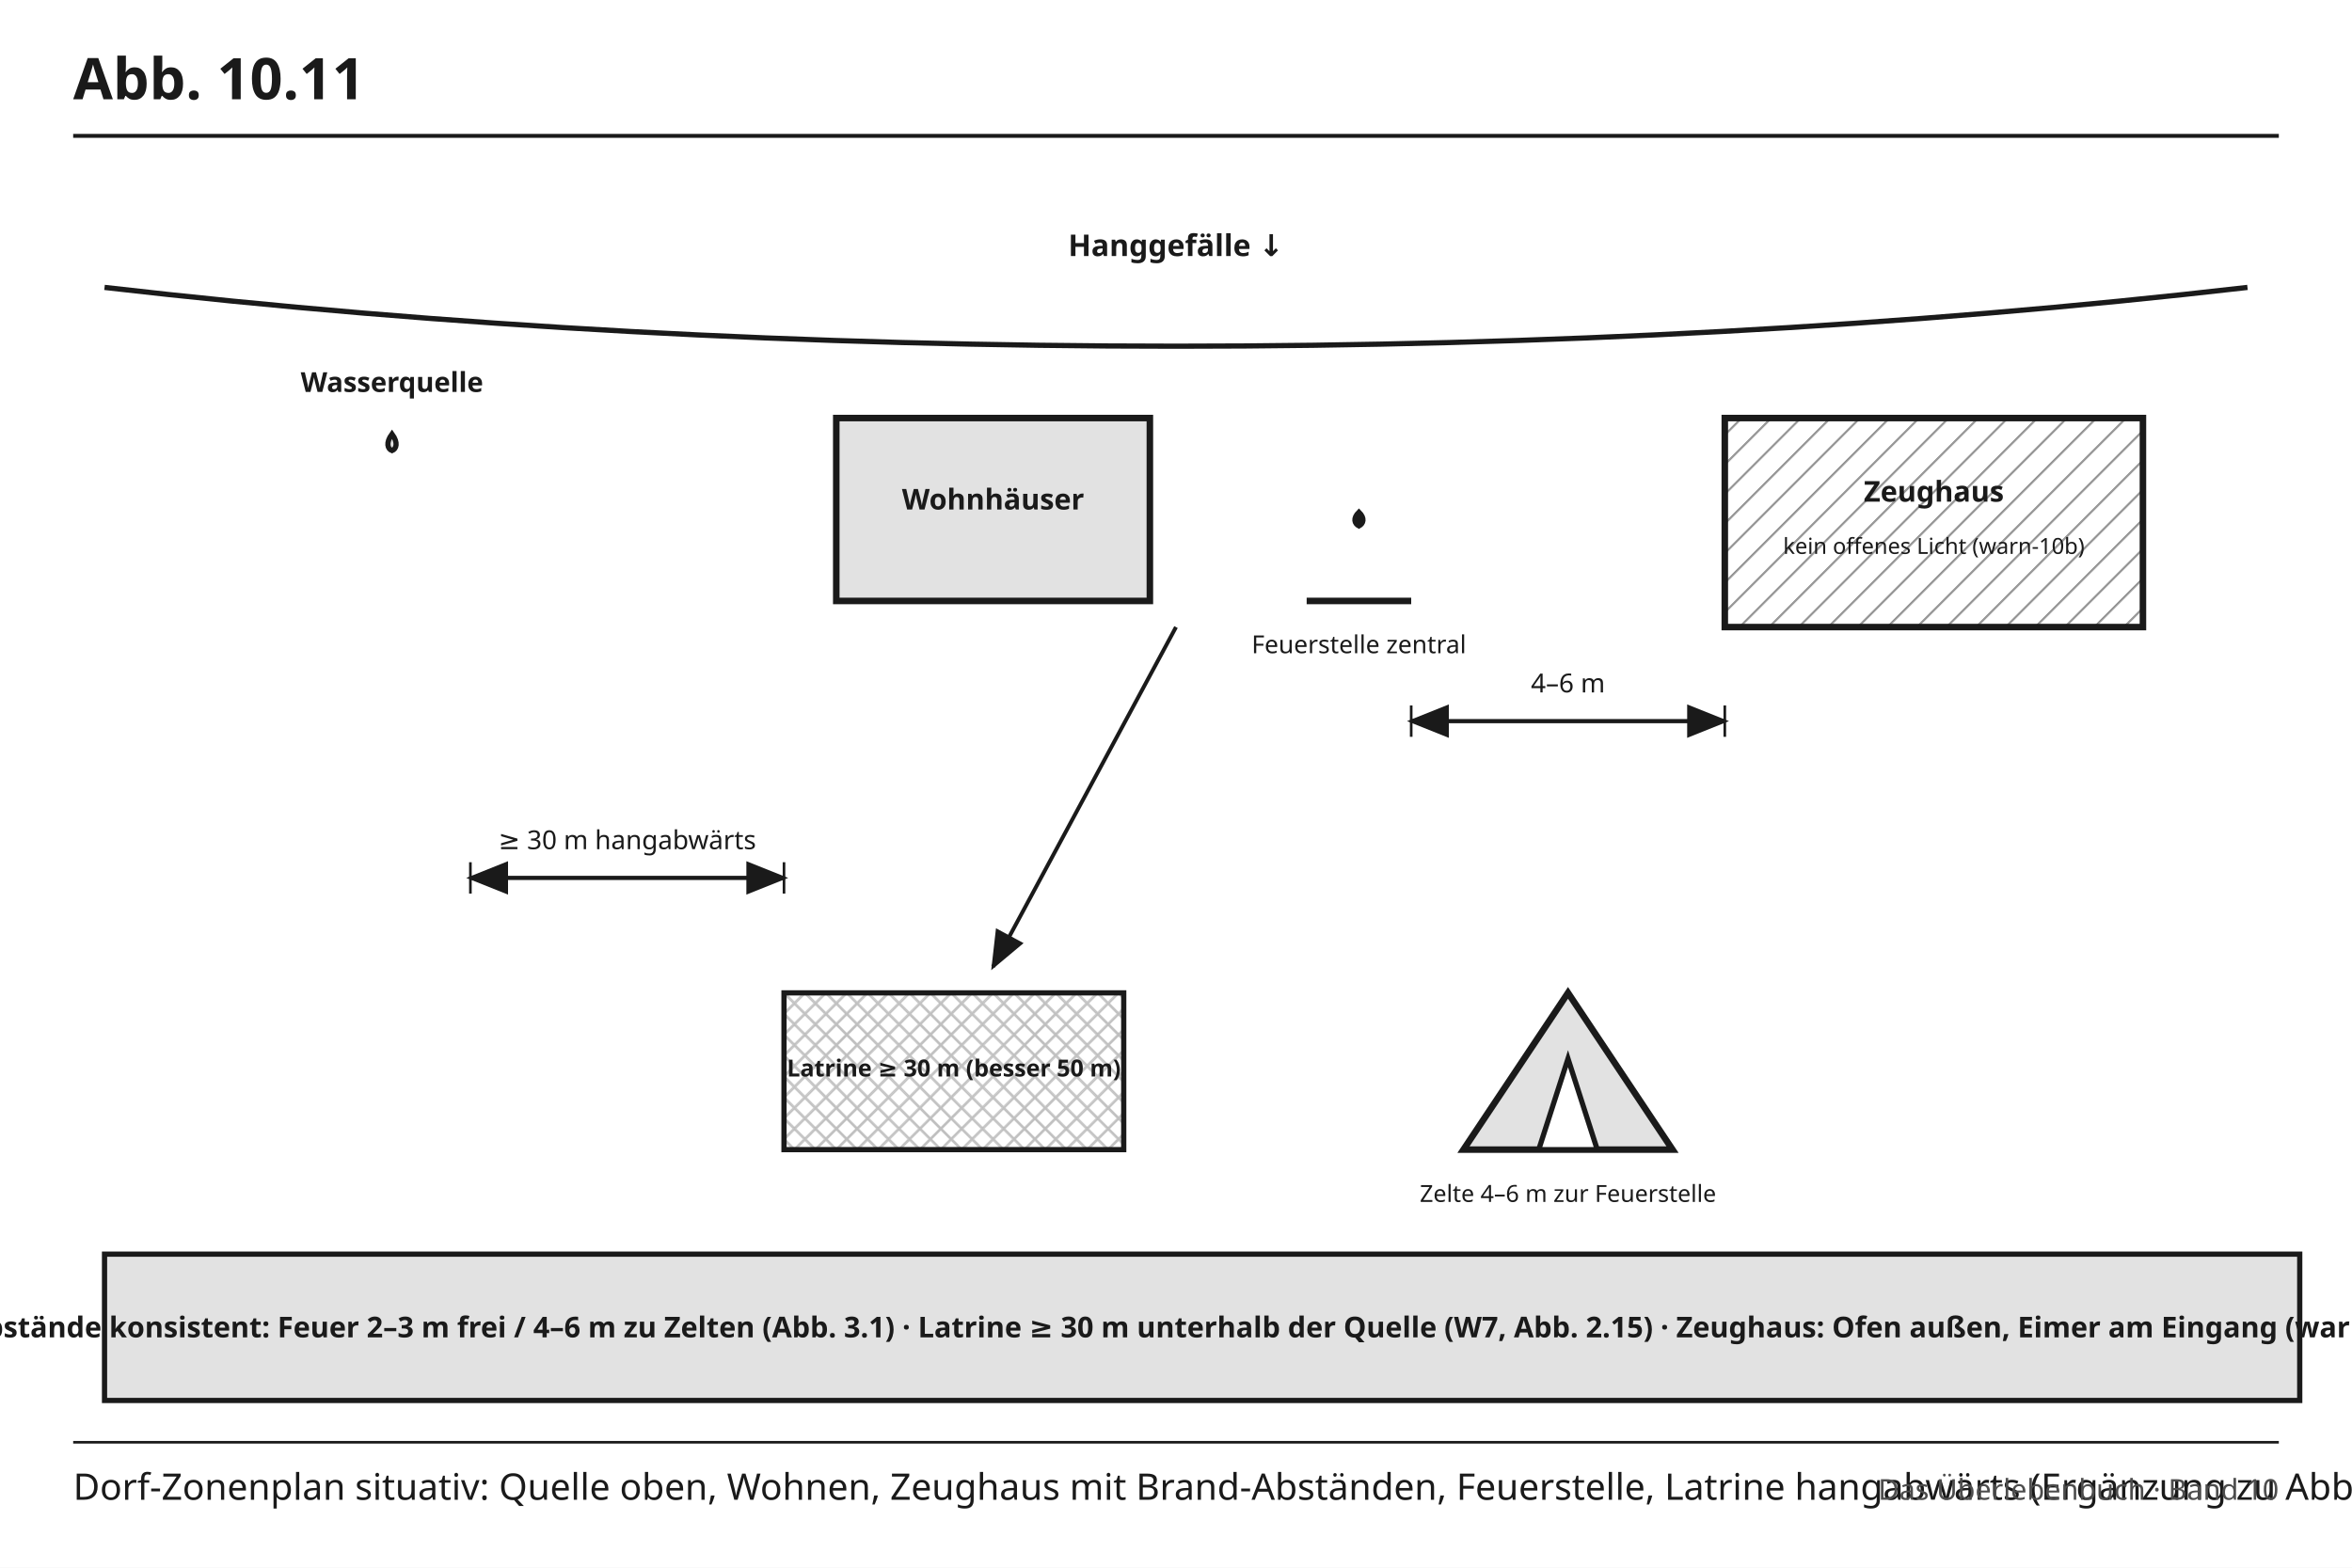
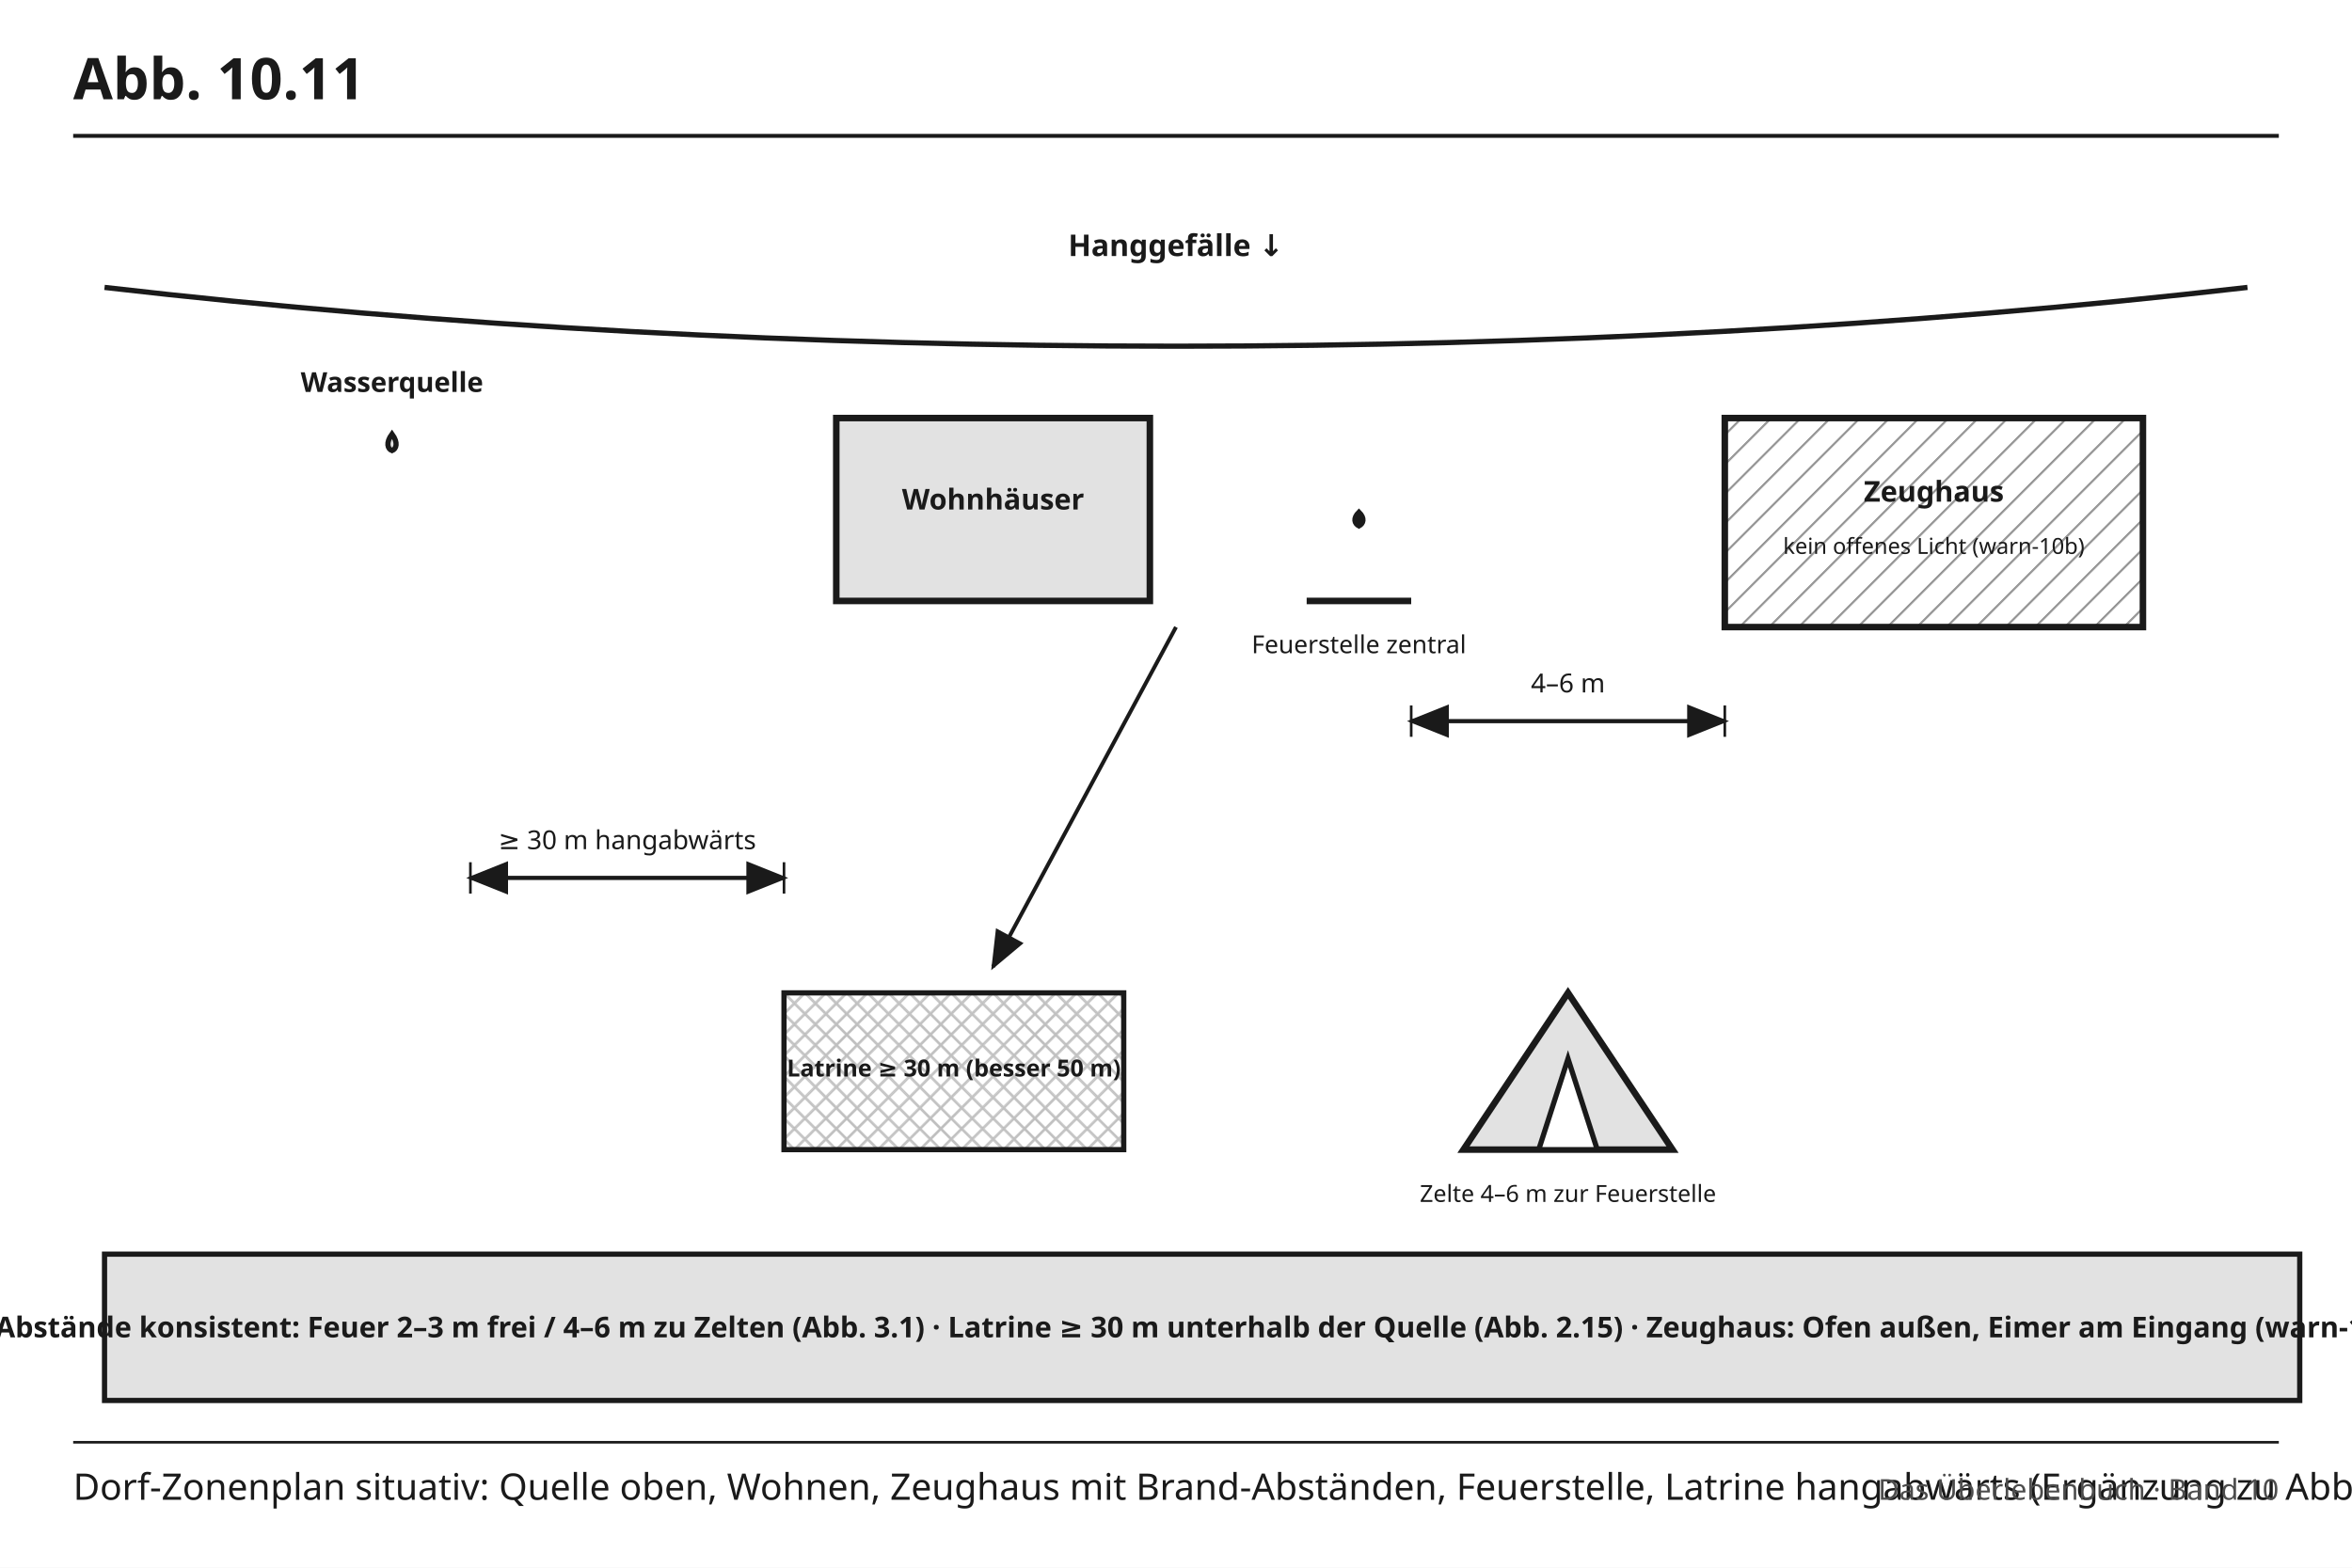
- <svg xmlns="http://www.w3.org/2000/svg" viewBox="0 0 900 600" role="img" aria-label="Abb. 10.11 – Dorf-Zonenplan situativ: Quelle oben, Wohnen, Zeughaus mit Brand-Abständen, Feuerstelle, Latrine hangabwärts (Ergänzung zu Abb. 2.1/3.1/10.6, Review v1).">
+ <svg xmlns="http://www.w3.org/2000/svg" viewBox="0 0 900 600" role="img" aria-label="Abb. 10.11 – Dorf-Zonenplan situativ: Quelle oben, Wohnen, Zeughaus mit Brand-Abständen, Feuerstelle, Latrine hangabwärts (Ergänzung zu Abb. 2.1/3.1/10.6).">
  <defs>
    <marker id="ah" markerWidth="10" markerHeight="8" refX="9" refY="4" orient="auto">
      <path d="M0 0 L10 4 L0 8 z" fill="#1a1a1a" />
    </marker>
    <marker id="ahs" markerWidth="10" markerHeight="8" refX="1" refY="4" orient="auto">
      <path d="M10 0 L0 4 L10 8 z" fill="#1a1a1a" />
    </marker>
    <pattern id="hatch" width="8" height="8" patternTransform="rotate(45)" patternUnits="userSpaceOnUse">
      <line x1="0" y1="0" x2="0" y2="8" stroke="#8c8c8c" stroke-width="1.6" />
    </pattern>
    <pattern id="cross" width="8" height="8" patternUnits="userSpaceOnUse">
      <path d="M0 0 L8 8 M8 0 L0 8" stroke="#bfbfbf" stroke-width="1" />
    </pattern>
    <pattern id="dots" width="7" height="7" patternUnits="userSpaceOnUse">
      <circle cx="2" cy="2" r="1.4" fill="#8c8c8c" />
    </pattern>
  </defs>
  <rect x="0" y="0" width="900" height="600" fill="#ffffff" />
  <text x="28" y="38" font-family="sans-serif" font-size="22" text-anchor="start" font-weight="bold" fill="#1a1a1a">Abb. 10.11</text>
  <line x1="28" y1="52" x2="872" y2="52" stroke="#1a1a1a" stroke-width="1.5" />
  <path d="M40 110 C 300 140 600 140 860 110" fill="none" stroke="#1a1a1a" stroke-width="2" />
  <text x="450" y="98" font-family="sans-serif" font-size="11.5" text-anchor="middle" font-weight="bold" fill="#1a1a1a">Hanggefälle ↓</text>
  <path d="M150 166.1 C 152.47 169.48 151.69 171.82 150 172.47 C 148.31 171.82 147.53 169.48 150 166.1 Z" fill="#e2e2e2" stroke="#1a1a1a" stroke-width="2" />
  <text x="150" y="150" font-family="sans-serif" font-size="10.5" text-anchor="middle" font-weight="bold" fill="#1a1a1a">Wasserquelle</text>
  <rect x="320" y="160" width="120" height="70" fill="#e2e2e2" stroke="#1a1a1a" stroke-width="2.5" />
  <text x="380" y="195" font-family="sans-serif" font-size="11" text-anchor="middle" font-weight="bold" fill="#1a1a1a">Wohnhäuser</text>
  <path d="M520 196 C 522.4 198.4 521.7 200.4 520 201.3 C 518.3 200.4 517.6 198.4 520 196 Z" fill="#c9c9c9" stroke="#1a1a1a" stroke-width="2" />
  <path d="M520 198.4 C 521 199.6 520.7 200.6 520 201 C 519.3 200.6 519 199.6 520 198.4 Z" fill="#f4f4f4" stroke="#1a1a1a" stroke-width="1.5" />
  <line x1="500" y1="230" x2="540" y2="230" stroke="#1a1a1a" stroke-width="2.5" />
  <text x="520" y="250" font-family="sans-serif" font-size="9.5" text-anchor="middle" font-weight="normal" fill="#1a1a1a">Feuerstelle zentral</text>
  <rect x="660" y="160" width="160" height="80" fill="url(#hatch)" stroke="#1a1a1a" stroke-width="2.5" />
  <text x="740" y="192" font-family="sans-serif" font-size="11" text-anchor="middle" font-weight="bold" fill="#1a1a1a">Zeughaus</text>
  <text x="740" y="212" font-family="sans-serif" font-size="8.5" text-anchor="middle" font-weight="normal" fill="#1a1a1a">kein offenes Licht (warn-10b)</text>
  <line x1="540" y1="270" x2="540" y2="282" stroke="#1a1a1a" stroke-width="1" />
  <line x1="660" y1="270" x2="660" y2="282" stroke="#1a1a1a" stroke-width="1" />
  <line x1="540" y1="276" x2="660" y2="276" stroke="#1a1a1a" stroke-width="1.6" marker-start="url(#ahs)" marker-end="url(#ah)" />
  <text x="600" y="265" font-family="sans-serif" font-size="10" text-anchor="middle" font-weight="normal" fill="#1a1a1a">4–6 m</text>
  <rect x="300" y="380" width="130" height="60" fill="url(#cross)" stroke="#1a1a1a" stroke-width="2" />
  <text x="365" y="412" font-family="sans-serif" font-size="9" text-anchor="middle" font-weight="bold" fill="#1a1a1a">Latrine ≥ 30 m (besser 50 m)</text>
  <line x1="180" y1="330" x2="180" y2="342" stroke="#1a1a1a" stroke-width="1" />
  <line x1="300" y1="330" x2="300" y2="342" stroke="#1a1a1a" stroke-width="1" />
  <line x1="180" y1="336" x2="300" y2="336" stroke="#1a1a1a" stroke-width="1.6" marker-start="url(#ahs)" marker-end="url(#ah)" />
  <text x="240" y="325" font-family="sans-serif" font-size="10" text-anchor="middle" font-weight="normal" fill="#1a1a1a">≥ 30 m hangabwärts</text>
  <line x1="450" y1="240" x2="380" y2="370" stroke="#1a1a1a" stroke-width="1.5" marker-end="url(#ah)" />
  <polygon points="560,440 600,380 640,440" fill="#e2e2e2" stroke="#1a1a1a" stroke-width="2.5" />
  <polygon points="588.8,440 600,405.2 611.2,440" fill="#ffffff" stroke="#1a1a1a" stroke-width="2" />
  <text x="600" y="460" font-family="sans-serif" font-size="9" text-anchor="middle" font-weight="normal" fill="#1a1a1a">Zelte 4–6 m zur Feuerstelle</text>
  <rect x="40" y="480" width="840" height="56" fill="#e2e2e2" stroke="#1a1a1a" stroke-width="2" />
-   <text x="460" y="511.85" font-family="sans-serif" font-size="11" text-anchor="middle" font-weight="bold" fill="#1a1a1a">Abstände konsistent: Feuer 2–3 m frei / 4–6 m zu Zelten (Abb. 3.1) · Latrine ≥ 30 m unterhalb der Quelle (W7, Abb. 2.15) · Zeughaus: Ofen außen, Eimer am Eingang (warn-10b)</text>
+   <text x="460" y="511.85" font-family="sans-serif" font-size="11" text-anchor="middle" font-weight="bold" fill="#1a1a1a">Abstände konsistent: Feuer 2–3 m frei / 4–6 m zu Zelten (Abb. 3.1) · Latrine ≥ 30 m unterhalb der Quelle (Abb. 2.15) · Zeughaus: Ofen außen, Eimer am Eingang (warn-10b)</text>
  <line x1="28" y1="552" x2="872" y2="552" stroke="#1a1a1a" stroke-width="1" />
-   <text x="28" y="574" font-family="sans-serif" font-size="14" text-anchor="start" font-weight="normal" fill="#1a1a1a">Dorf-Zonenplan situativ: Quelle oben, Wohnen, Zeughaus mit Brand-Abständen, Feuerstelle, Latrine hangabwärts (Ergänzung zu Abb. 2.1/3.1/10.6, Review v1).</text>
+   <text x="28" y="574" font-family="sans-serif" font-size="14" text-anchor="start" font-weight="normal" fill="#1a1a1a">Dorf-Zonenplan situativ: Quelle oben, Wohnen, Zeughaus mit Brand-Abständen, Feuerstelle, Latrine hangabwärts (Ergänzung zu Abb. 2.1/3.1/10.6).</text>
  <text x="872" y="574" font-family="sans-serif" font-size="11" text-anchor="end" font-weight="normal" fill="#4d4d4d">Das Überlebenbuch · Band 10</text>
</svg>
